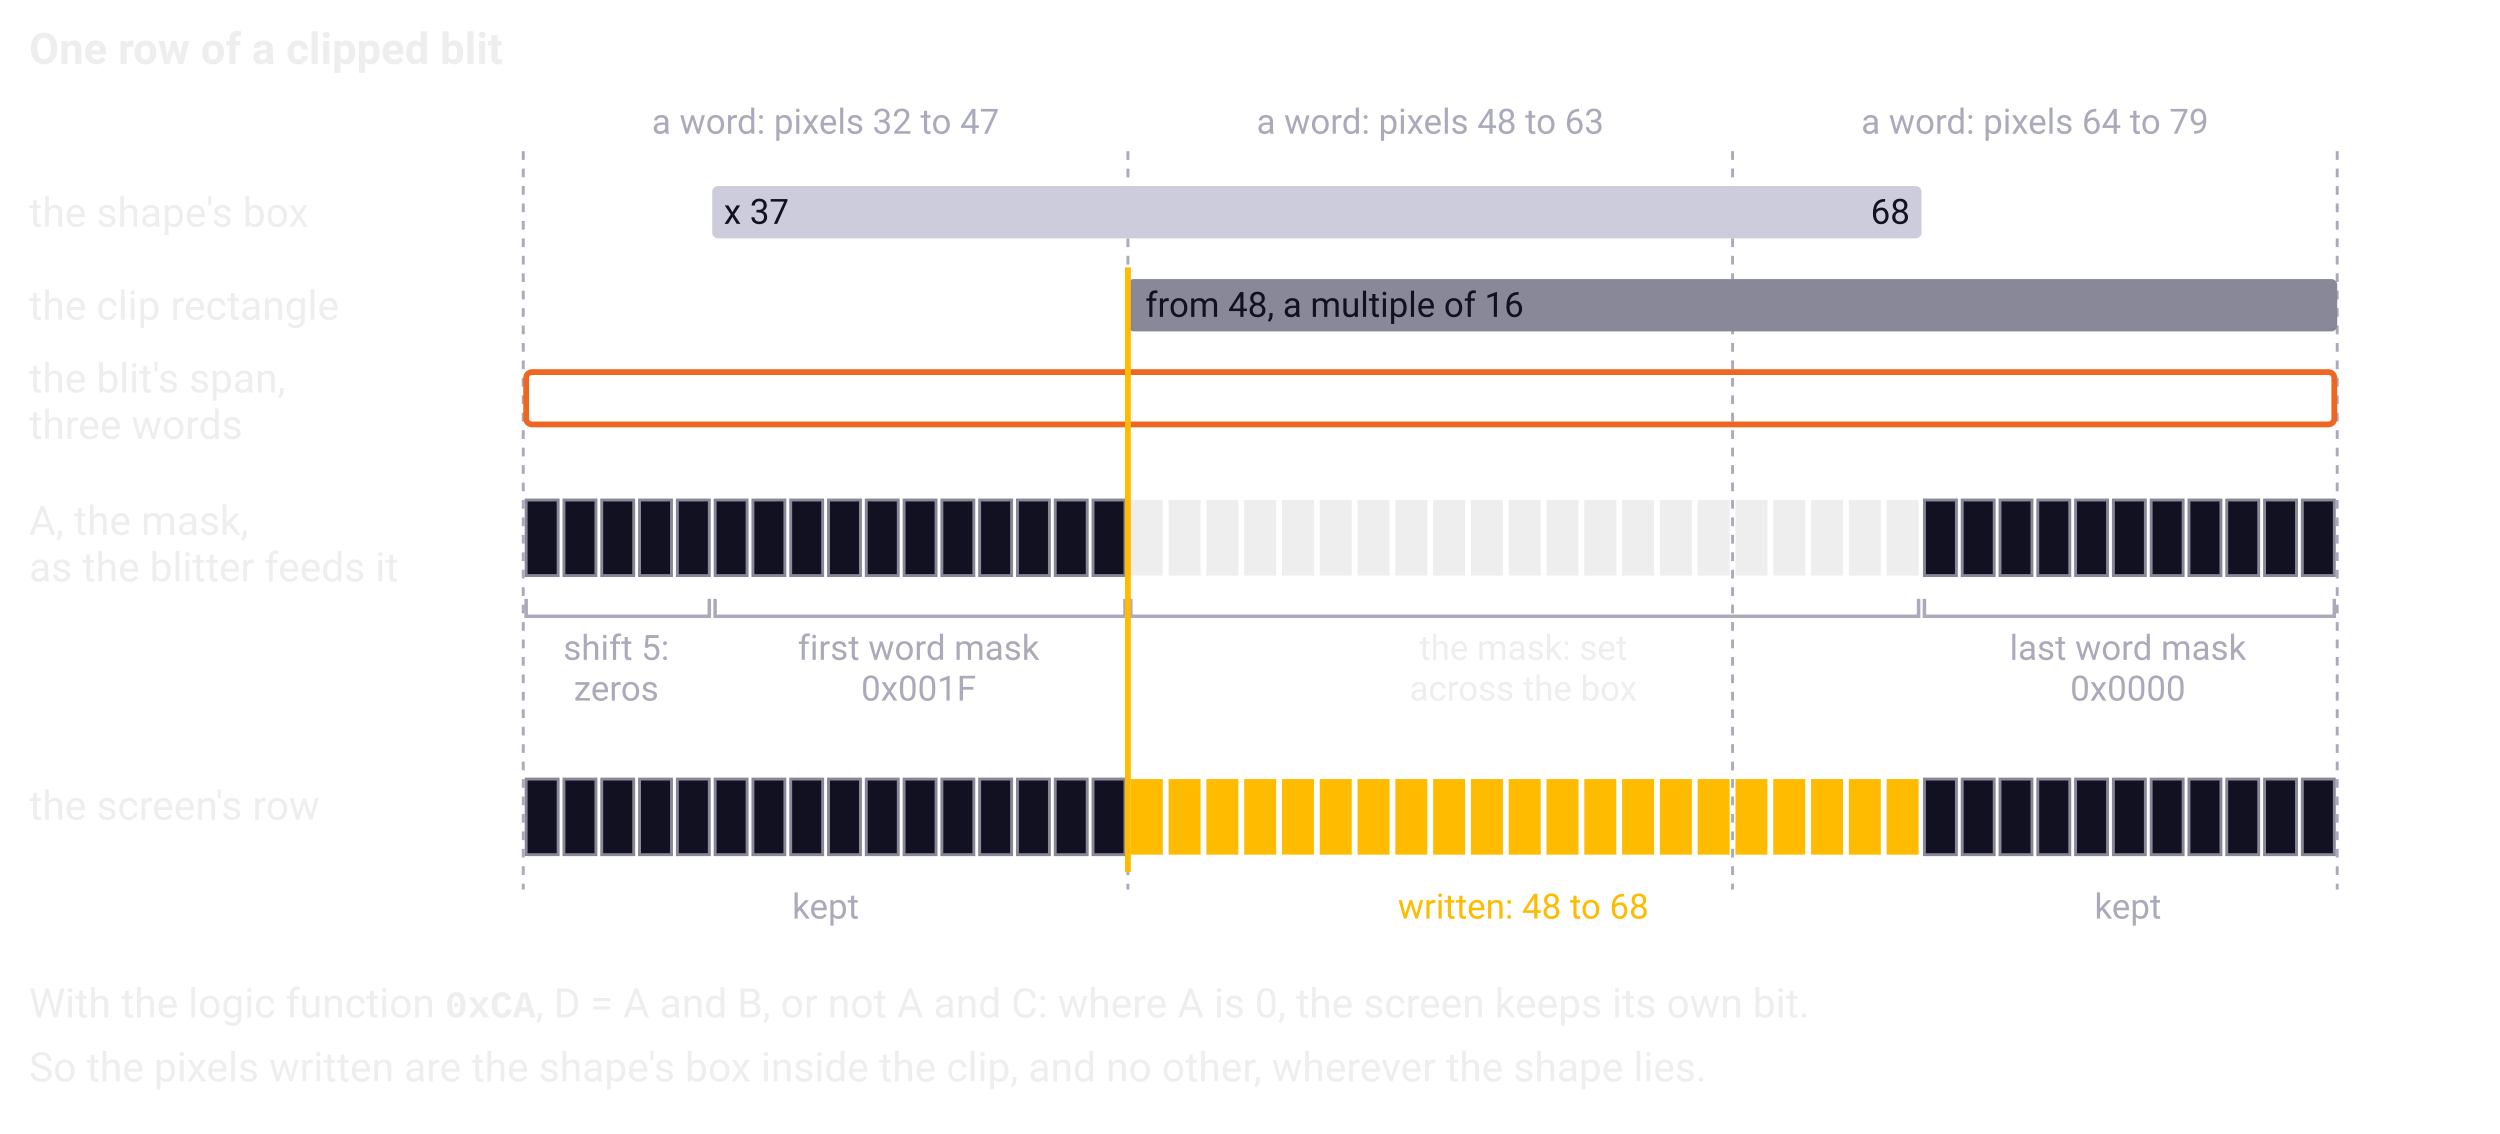
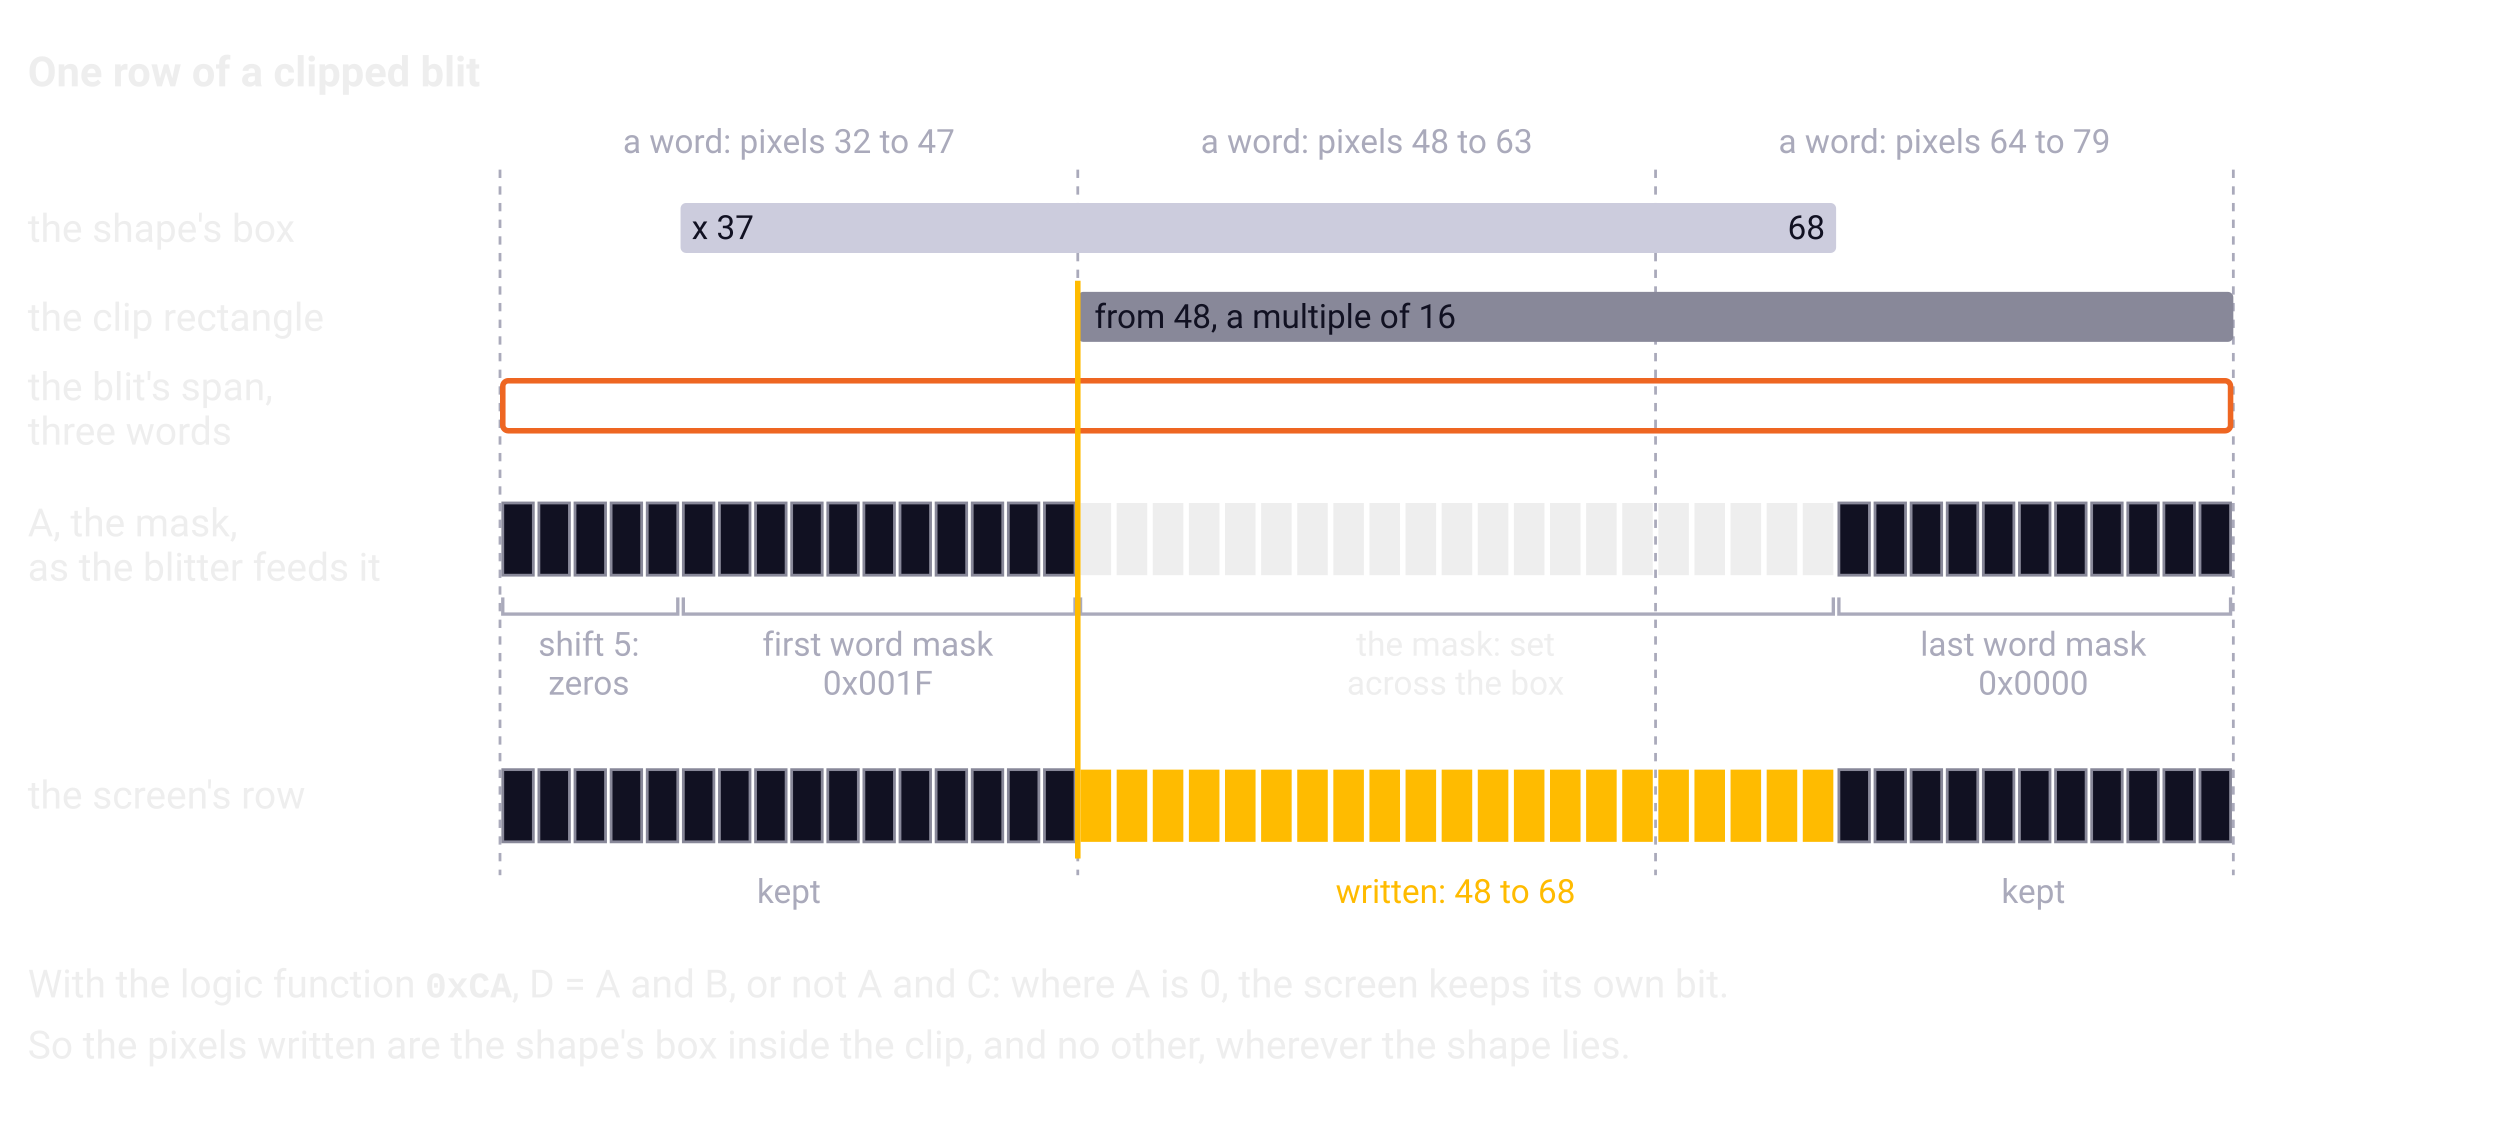
- <svg xmlns="http://www.w3.org/2000/svg" viewBox="0 0 860 390" width="860" height="390" role="img" aria-labelledby="title desc">
+ <svg xmlns="http://www.w3.org/2000/svg" viewBox="0 0 900 390" width="860" height="390" role="img" aria-labelledby="title desc">
  <style>
    /* The book's colours (stylesheets/book.css), each an entry of one of the game's palettes. */
    .box    { fill: #CCCCDD; /* wingspalette 30 */ }
    .clip   { fill: #888899; /* wingspalette 28 */ }
    .one    { fill: #EEEEEE; /* wingstitle 31 */ }
    .zero   { fill: #111122; /* wingspalette 6 */ stroke: #888899; /* wingspalette 28 */ stroke-width: 1; }
    .kept   { fill: #111122; /* wingspalette 6 */ stroke: #888899; /* wingspalette 28 */ stroke-width: 1; }
    .written { fill: #FFBB00; /* wingstitle 25 */ }
    .span   { stroke: #EE6622; /* wingspalette 2 */ stroke-width: 2; fill: none; }
    .edge   { stroke: #FFBB00; /* wingstitle 25 */ stroke-width: 2; fill: none; }
    .word   { stroke: #AAAABB; /* wingspalette 29 */ stroke-width: 1; stroke-dasharray: 3 3; fill: none; }
    .brace  { stroke: #AAAABB; /* wingspalette 29 */ stroke-width: 1.2; fill: none; }
    .ink    { fill: #111122; /* wingspalette 6 */ }
    .light  { fill: #EEEEEE; /* wingstitle 31 */ }
    .muted  { fill: #AAAABB; /* wingspalette 29 */ }
    .gold   { fill: #FFBB00; /* wingstitle 25 */ }
    text { font-family: system-ui, -apple-system, "Segoe UI", Roboto, Arial, sans-serif; font-size: 14px; }
    .mono  { font-family: ui-monospace, Menlo, Consolas, "Liberation Mono", monospace; font-size: 13px; font-weight: 700; }
    .label { font-size: 15px; font-weight: 700; }
    .small { font-size: 12px; }
  </style>
  <text class="light label" x="10" y="22">One row of a clipped blit</text>
  <text class="muted small" x="284" y="46" text-anchor="middle">a word: pixels 32 to 47</text>
  <text class="muted small" x="492" y="46" text-anchor="middle">a word: pixels 48 to 63</text>
  <text class="muted small" x="700" y="46" text-anchor="middle">a word: pixels 64 to 79</text>
  <line class="word" x1="180" y1="52" x2="180" y2="306" />
  <line class="word" x1="388" y1="52" x2="388" y2="306" />
  <line class="word" x1="596" y1="52" x2="596" y2="306" />
  <line class="word" x1="804" y1="52" x2="804" y2="306" />
  <text class="light" x="10" y="78">the shape's box</text>
  <rect class="box" x="245" y="64" width="416" height="18" rx="2" />
  <text class="ink small" x="249" y="77">x 37</text>
  <text class="ink small" x="657" y="77" text-anchor="end">68</text>
  <text class="light" x="10" y="110">the clip rectangle</text>
  <rect class="clip" x="388" y="96" width="416" height="18" rx="2" />
  <text class="ink small" x="394" y="109">from 48, a multiple of 16</text>
  <text class="light" x="10" y="135">the blit's span,</text>
  <text class="light" x="10" y="151">three words</text>
  <rect class="span" x="181" y="128" width="622" height="18" rx="2" />
  <text class="light" x="10" y="184">A, the mask,</text>
  <text class="light" x="10" y="200">as the blitter feeds it</text>
  <rect class="zero" x="181" y="172" width="11" height="26" />
  <rect class="zero" x="194" y="172" width="11" height="26" />
  <rect class="zero" x="207" y="172" width="11" height="26" />
  <rect class="zero" x="220" y="172" width="11" height="26" />
  <rect class="zero" x="233" y="172" width="11" height="26" />
  <rect class="zero" x="246" y="172" width="11" height="26" />
  <rect class="zero" x="259" y="172" width="11" height="26" />
  <rect class="zero" x="272" y="172" width="11" height="26" />
  <rect class="zero" x="285" y="172" width="11" height="26" />
  <rect class="zero" x="298" y="172" width="11" height="26" />
  <rect class="zero" x="311" y="172" width="11" height="26" />
  <rect class="zero" x="324" y="172" width="11" height="26" />
  <rect class="zero" x="337" y="172" width="11" height="26" />
  <rect class="zero" x="350" y="172" width="11" height="26" />
  <rect class="zero" x="363" y="172" width="11" height="26" />
  <rect class="zero" x="376" y="172" width="11" height="26" />
  <rect class="one" x="389" y="172" width="11" height="26" />
  <rect class="one" x="402" y="172" width="11" height="26" />
  <rect class="one" x="415" y="172" width="11" height="26" />
  <rect class="one" x="428" y="172" width="11" height="26" />
  <rect class="one" x="441" y="172" width="11" height="26" />
  <rect class="one" x="454" y="172" width="11" height="26" />
  <rect class="one" x="467" y="172" width="11" height="26" />
  <rect class="one" x="480" y="172" width="11" height="26" />
  <rect class="one" x="493" y="172" width="11" height="26" />
  <rect class="one" x="506" y="172" width="11" height="26" />
  <rect class="one" x="519" y="172" width="11" height="26" />
  <rect class="one" x="532" y="172" width="11" height="26" />
  <rect class="one" x="545" y="172" width="11" height="26" />
  <rect class="one" x="558" y="172" width="11" height="26" />
  <rect class="one" x="571" y="172" width="11" height="26" />
  <rect class="one" x="584" y="172" width="11" height="26" />
  <rect class="one" x="597" y="172" width="11" height="26" />
  <rect class="one" x="610" y="172" width="11" height="26" />
  <rect class="one" x="623" y="172" width="11" height="26" />
  <rect class="one" x="636" y="172" width="11" height="26" />
  <rect class="one" x="649" y="172" width="11" height="26" />
  <rect class="zero" x="662" y="172" width="11" height="26" />
  <rect class="zero" x="675" y="172" width="11" height="26" />
  <rect class="zero" x="688" y="172" width="11" height="26" />
  <rect class="zero" x="701" y="172" width="11" height="26" />
  <rect class="zero" x="714" y="172" width="11" height="26" />
  <rect class="zero" x="727" y="172" width="11" height="26" />
  <rect class="zero" x="740" y="172" width="11" height="26" />
  <rect class="zero" x="753" y="172" width="11" height="26" />
  <rect class="zero" x="766" y="172" width="11" height="26" />
  <rect class="zero" x="779" y="172" width="11" height="26" />
  <rect class="zero" x="792" y="172" width="11" height="26" />
  <polyline class="brace" points="181,206 181,212 244,212 244,206" />
  <text class="muted small" x="212" y="227" text-anchor="middle">shift 5:</text>
  <text class="muted small" x="212" y="241" text-anchor="middle">zeros</text>
  <polyline class="brace" points="246,206 246,212 387,212 387,206" />
  <text class="muted small" x="316" y="227" text-anchor="middle">first word mask</text>
  <text class="muted small" x="316" y="241" text-anchor="middle">0x001F</text>
  <polyline class="brace" points="389,206 389,212 660,212 660,206" />
  <text class="light small" x="524" y="227" text-anchor="middle">the mask: set</text>
  <text class="light small" x="524" y="241" text-anchor="middle">across the box</text>
  <polyline class="brace" points="662,206 662,212 803,212 803,206" />
  <text class="muted small" x="732" y="227" text-anchor="middle">last word mask</text>
  <text class="muted small" x="732" y="241" text-anchor="middle">0x0000</text>
  <text class="light" x="10" y="282">the screen's row</text>
  <rect class="kept" x="181" y="268" width="11" height="26" />
  <rect class="kept" x="194" y="268" width="11" height="26" />
  <rect class="kept" x="207" y="268" width="11" height="26" />
  <rect class="kept" x="220" y="268" width="11" height="26" />
  <rect class="kept" x="233" y="268" width="11" height="26" />
  <rect class="kept" x="246" y="268" width="11" height="26" />
  <rect class="kept" x="259" y="268" width="11" height="26" />
  <rect class="kept" x="272" y="268" width="11" height="26" />
  <rect class="kept" x="285" y="268" width="11" height="26" />
  <rect class="kept" x="298" y="268" width="11" height="26" />
  <rect class="kept" x="311" y="268" width="11" height="26" />
  <rect class="kept" x="324" y="268" width="11" height="26" />
  <rect class="kept" x="337" y="268" width="11" height="26" />
  <rect class="kept" x="350" y="268" width="11" height="26" />
  <rect class="kept" x="363" y="268" width="11" height="26" />
  <rect class="kept" x="376" y="268" width="11" height="26" />
  <rect class="written" x="389" y="268" width="11" height="26" />
  <rect class="written" x="402" y="268" width="11" height="26" />
  <rect class="written" x="415" y="268" width="11" height="26" />
  <rect class="written" x="428" y="268" width="11" height="26" />
  <rect class="written" x="441" y="268" width="11" height="26" />
  <rect class="written" x="454" y="268" width="11" height="26" />
  <rect class="written" x="467" y="268" width="11" height="26" />
  <rect class="written" x="480" y="268" width="11" height="26" />
  <rect class="written" x="493" y="268" width="11" height="26" />
  <rect class="written" x="506" y="268" width="11" height="26" />
  <rect class="written" x="519" y="268" width="11" height="26" />
  <rect class="written" x="532" y="268" width="11" height="26" />
  <rect class="written" x="545" y="268" width="11" height="26" />
  <rect class="written" x="558" y="268" width="11" height="26" />
  <rect class="written" x="571" y="268" width="11" height="26" />
  <rect class="written" x="584" y="268" width="11" height="26" />
  <rect class="written" x="597" y="268" width="11" height="26" />
  <rect class="written" x="610" y="268" width="11" height="26" />
  <rect class="written" x="623" y="268" width="11" height="26" />
  <rect class="written" x="636" y="268" width="11" height="26" />
  <rect class="written" x="649" y="268" width="11" height="26" />
  <rect class="kept" x="662" y="268" width="11" height="26" />
  <rect class="kept" x="675" y="268" width="11" height="26" />
  <rect class="kept" x="688" y="268" width="11" height="26" />
  <rect class="kept" x="701" y="268" width="11" height="26" />
  <rect class="kept" x="714" y="268" width="11" height="26" />
  <rect class="kept" x="727" y="268" width="11" height="26" />
  <rect class="kept" x="740" y="268" width="11" height="26" />
  <rect class="kept" x="753" y="268" width="11" height="26" />
  <rect class="kept" x="766" y="268" width="11" height="26" />
  <rect class="kept" x="779" y="268" width="11" height="26" />
  <rect class="kept" x="792" y="268" width="11" height="26" />
  <text class="gold small" x="524" y="316" text-anchor="middle">written: 48 to 68</text>
  <text class="muted small" x="284" y="316" text-anchor="middle">kept</text>
  <text class="muted small" x="732" y="316" text-anchor="middle">kept</text>
  <line class="edge" x1="388" y1="92" x2="388" y2="300" />
  <text class="light" x="10" y="350">With the logic function <tspan class="mono">0xCA</tspan>, D = A and B, or not A and C: where A is 0, the screen keeps its own bit.</text>
  <text class="light" x="10" y="372">So the pixels written are the shape's box inside the clip, and no other, wherever the shape lies.</text>
</svg>
